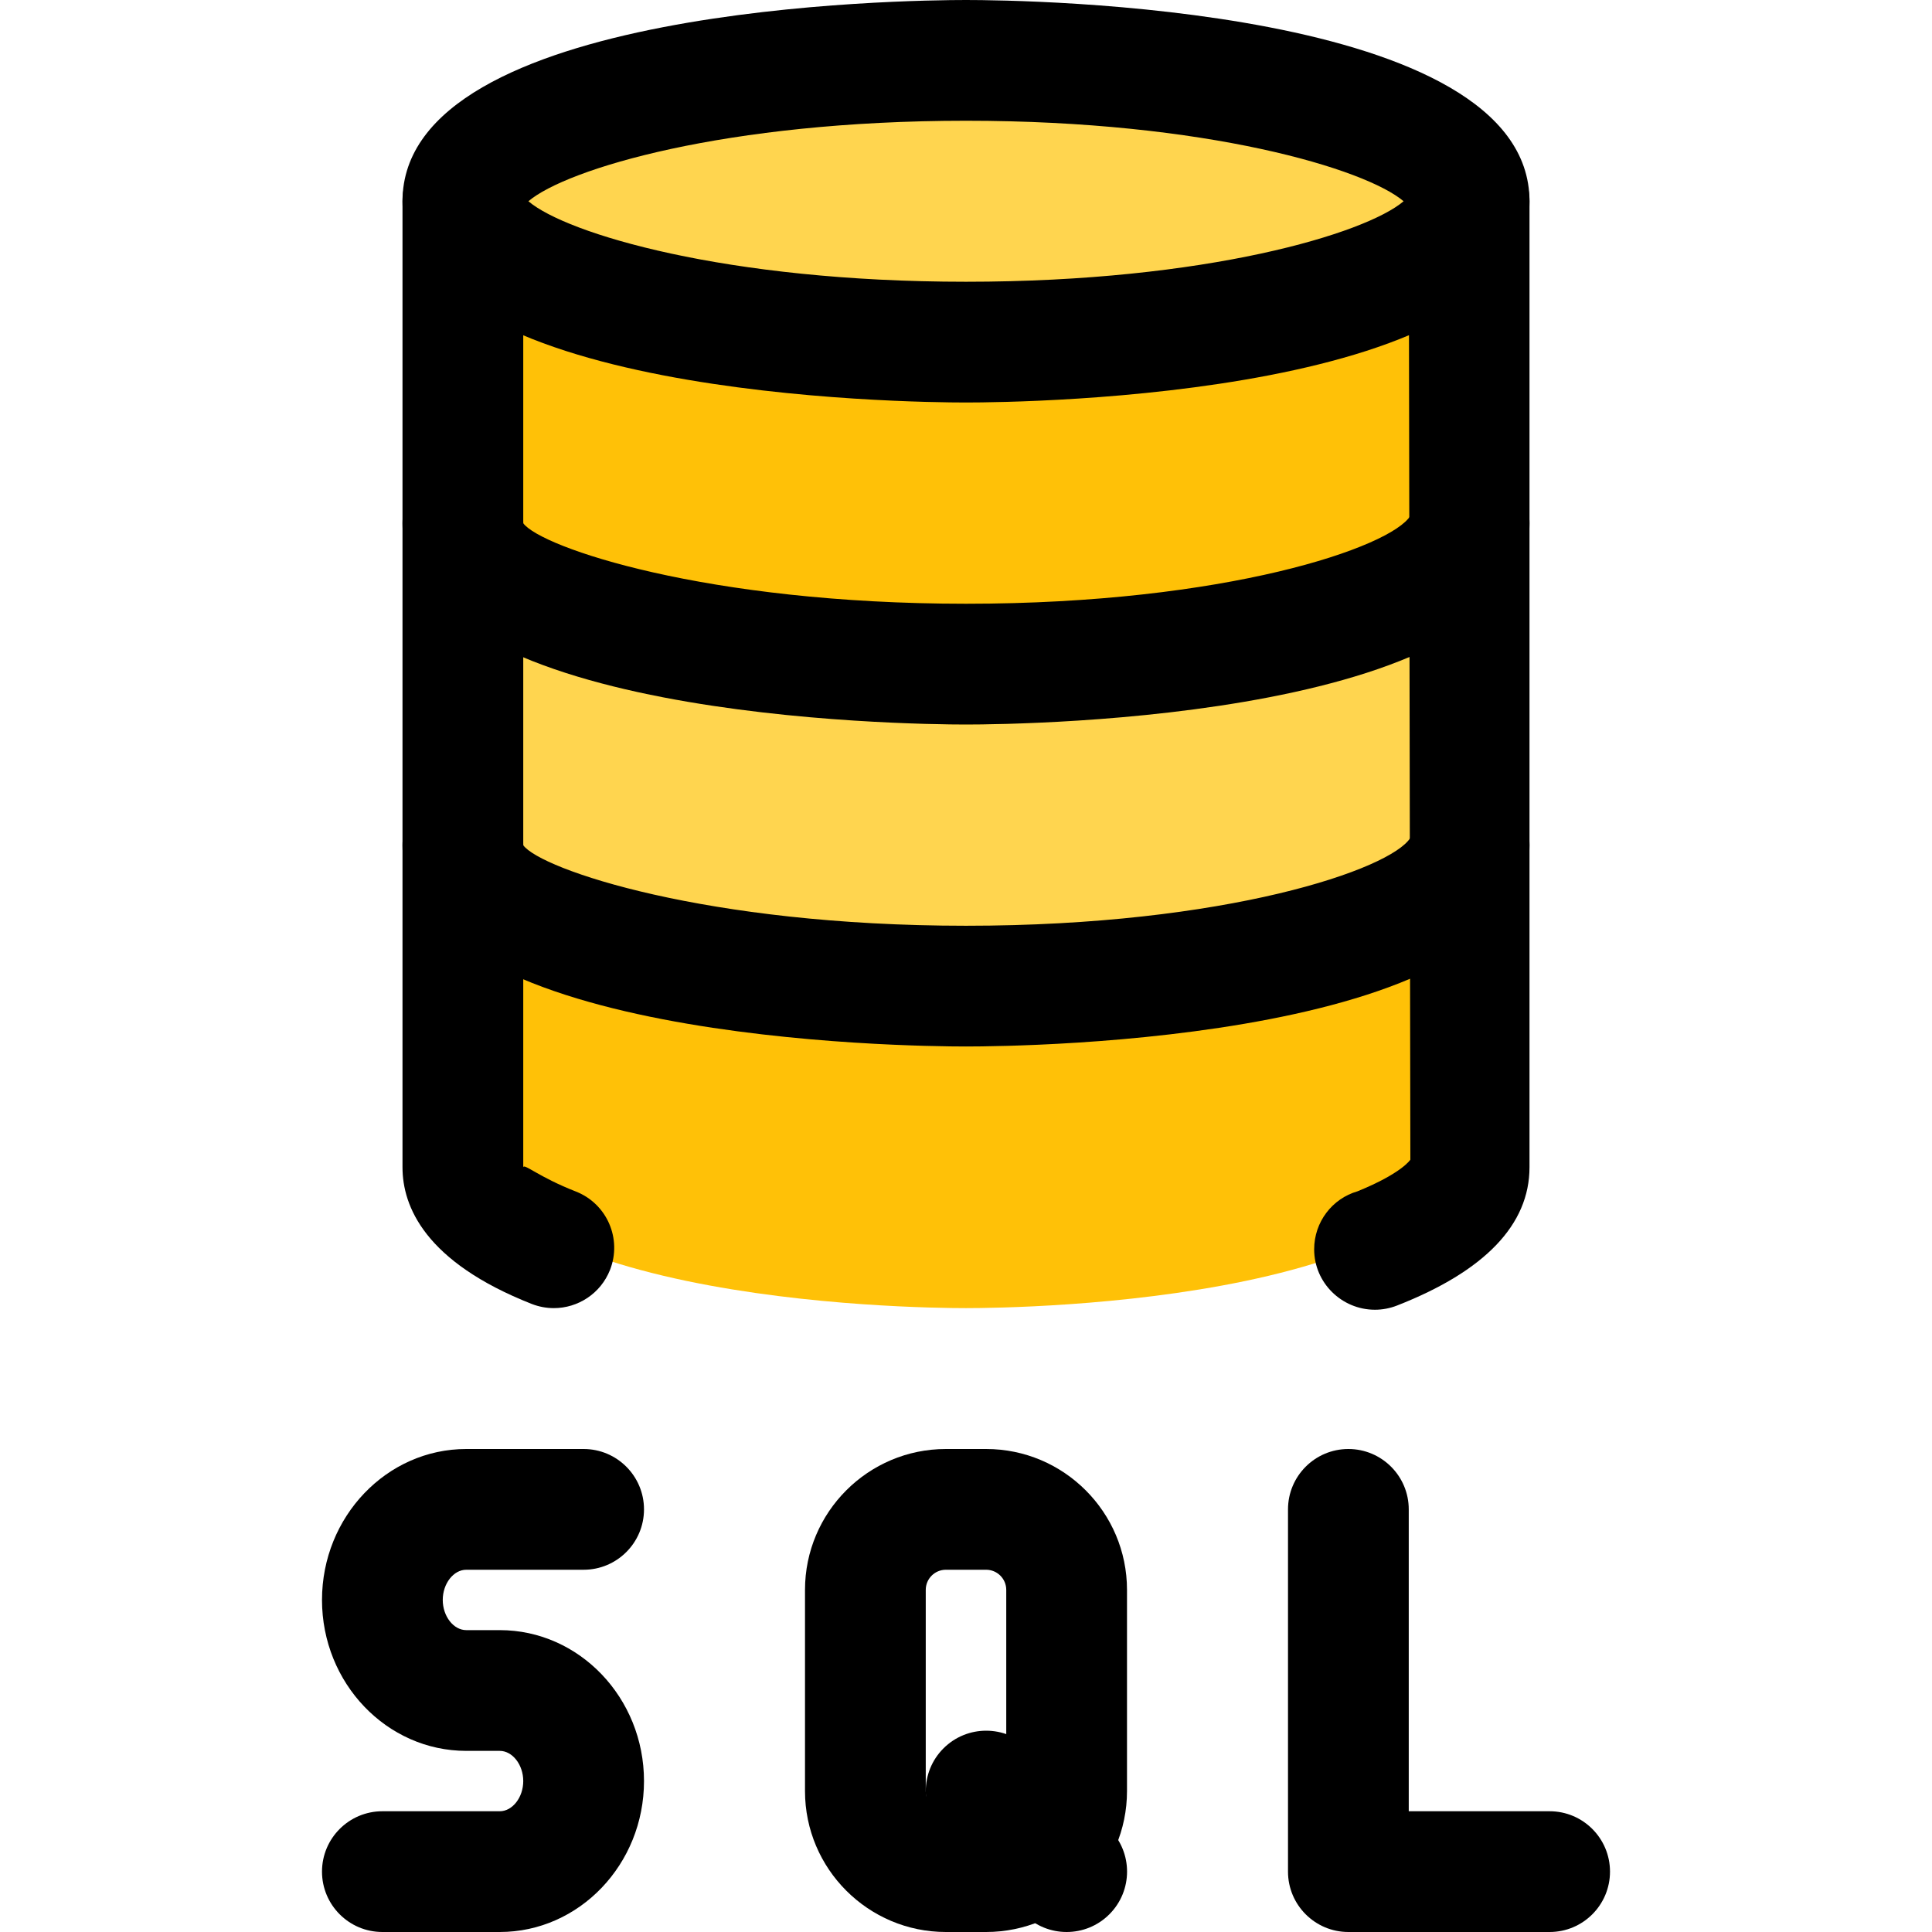
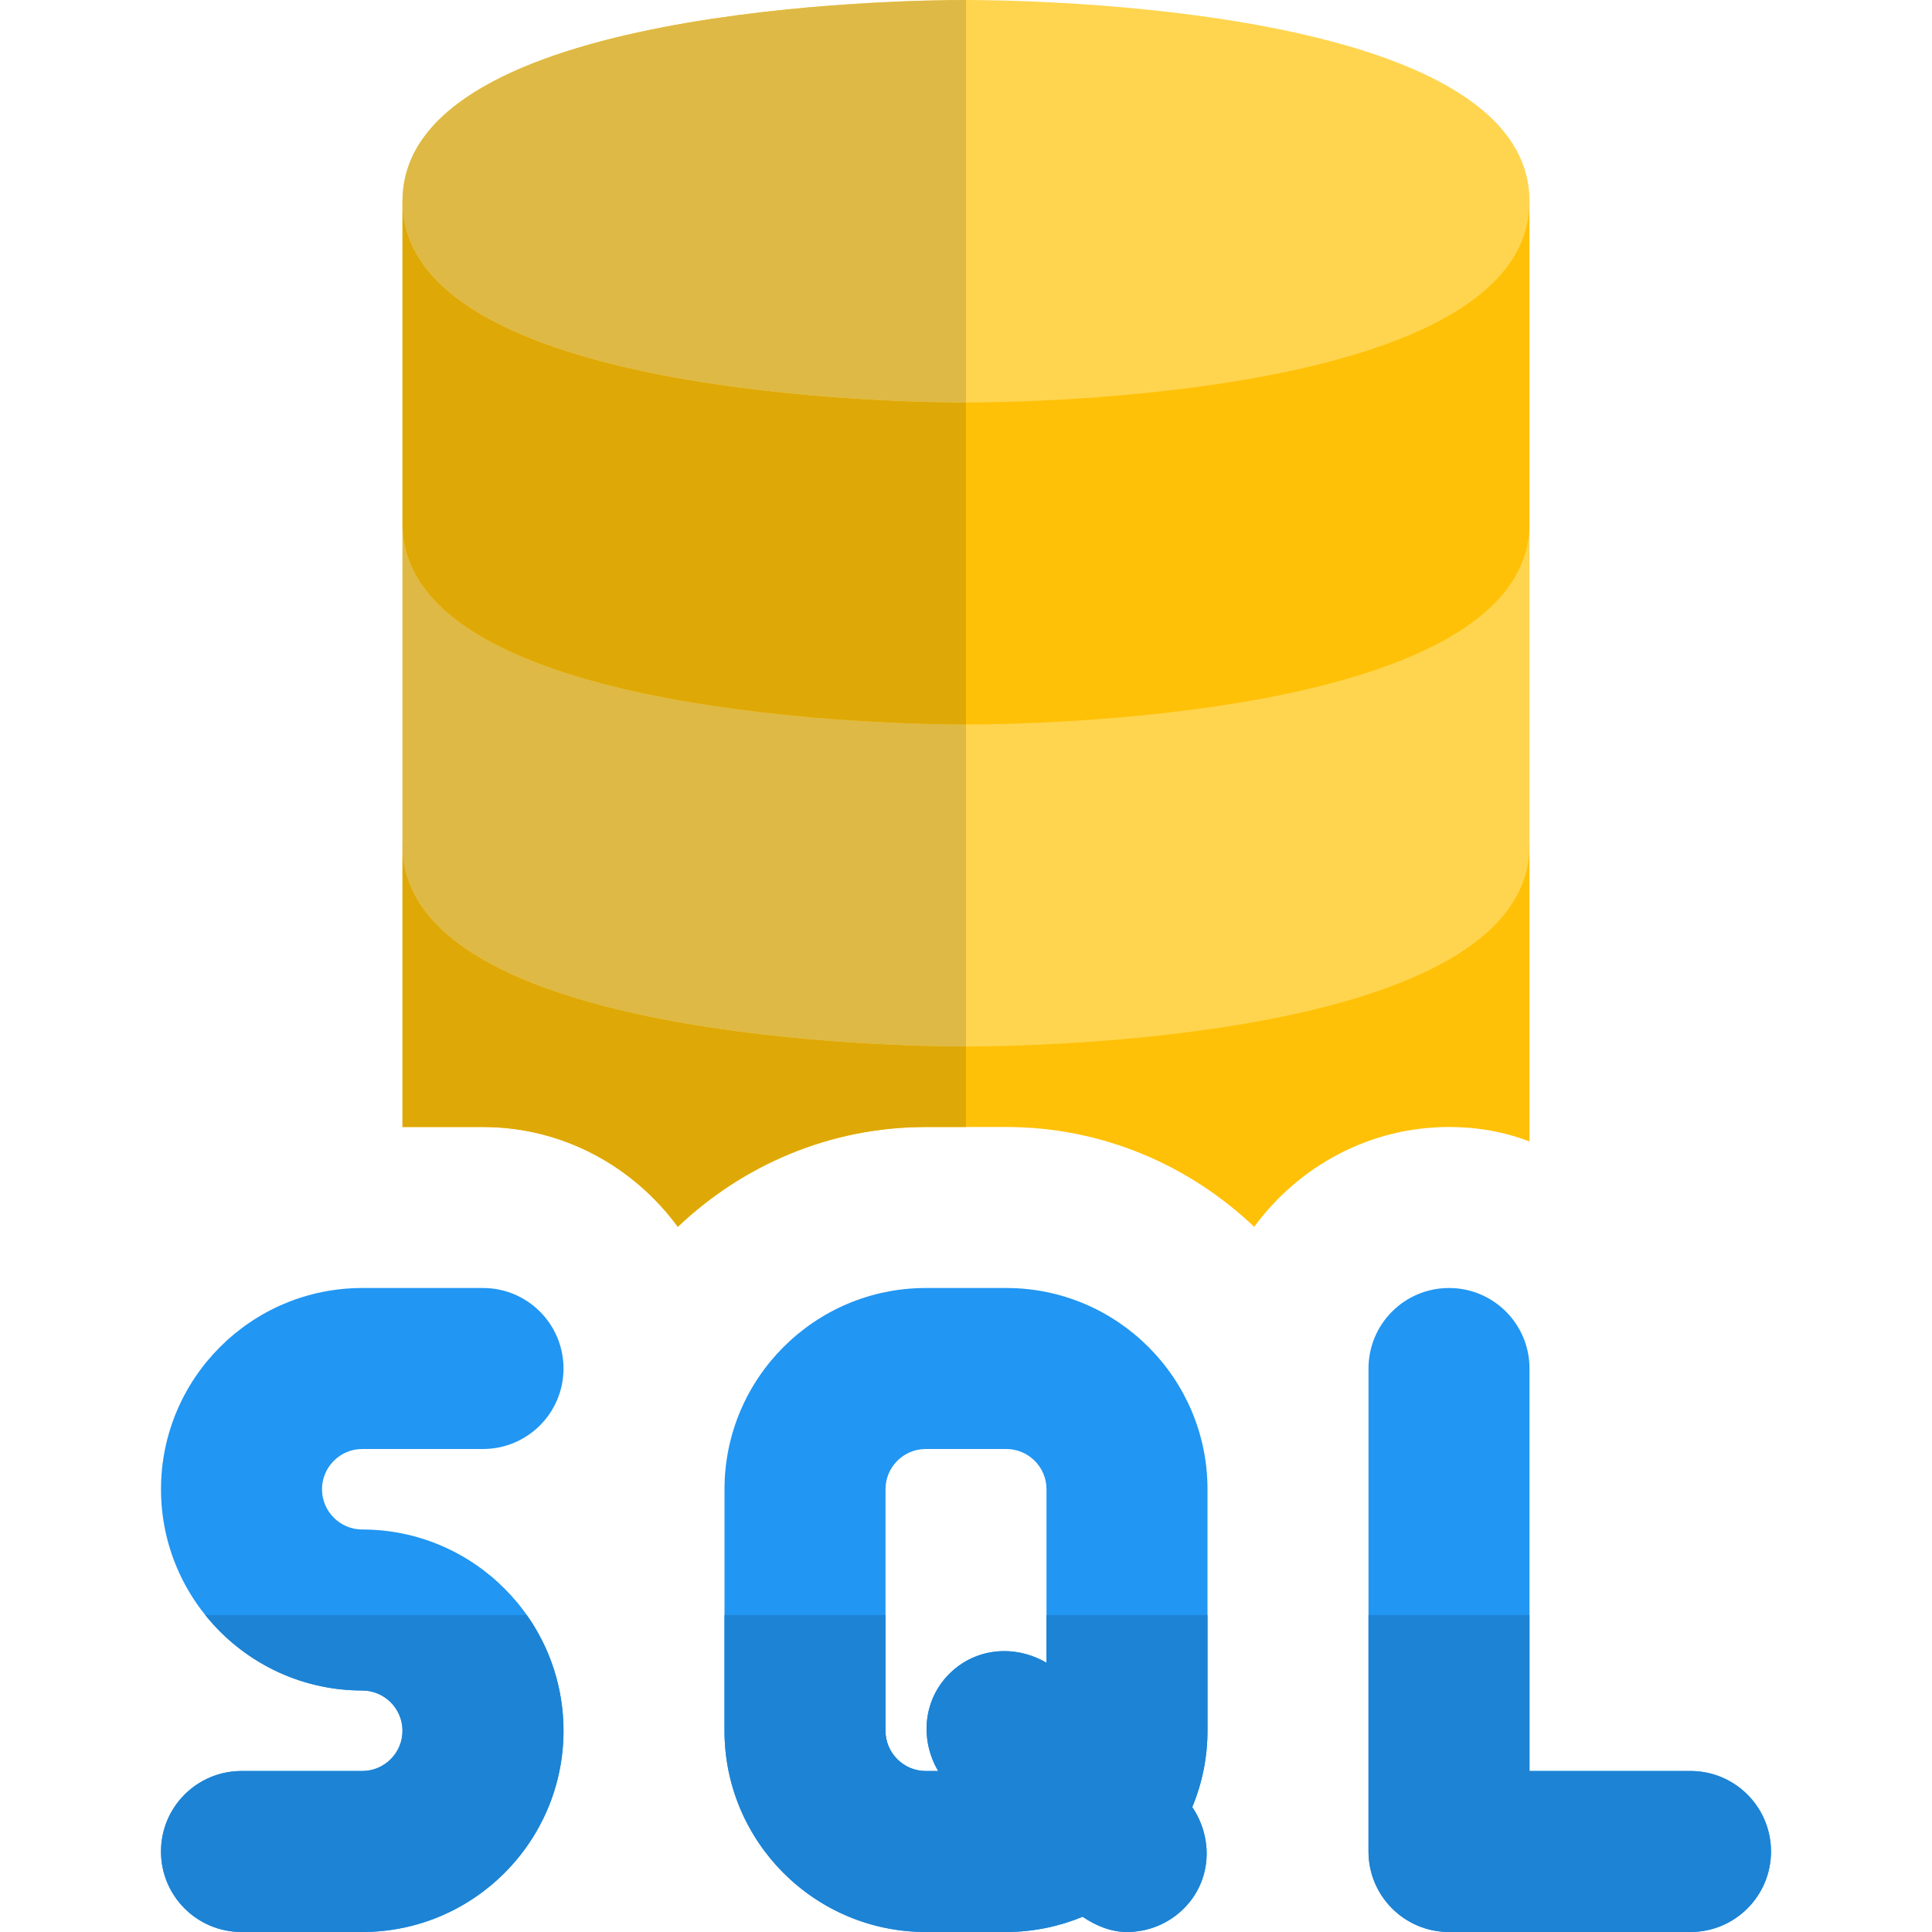
- <svg xmlns="http://www.w3.org/2000/svg" id="_x31__x2C_5" enable-background="new 0 0 24 24" height="512" viewBox="0 0 24 24" width="512">
-   <path d="m12 16.25c-.661 0-6.458-.07-6.458-2.5v-4h12.917v4c-.001 2.43-5.798 2.5-6.459 2.5z" fill="#ffc107" />
-   <path d="m12 13c-.661 0-6.458-.07-6.458-2.5v-4h12.917v4c-.001 2.43-5.798 2.5-6.459 2.5z" fill="#ffd54f" />
-   <path d="m12 9c-.661 0-6.458-.07-6.458-2.5v-4h12.917v4c-.001 2.43-5.798 2.5-6.459 2.5z" fill="#ffc107" />
-   <path d="m12 4.458c-.661 0-6.458-.055-6.458-1.958s5.797-1.958 6.458-1.958 6.458.055 6.458 1.958-5.797 1.958-6.458 1.958z" fill="#ffd54f" />
-   <path d="m12 5c-.717 0-7-.07-7-2.5s6.283-2.5 7-2.5 7 .07 7 2.5-6.283 2.5-7 2.5zm-5.436-2.5c.471.401 2.447 1 5.436 1s4.965-.599 5.436-1c-.471-.401-2.447-1-5.436-1s-4.965.599-5.436 1zm10.957.094h.01z" />
-   <path d="m12 9c-.717 0-7-.07-7-2.5 0-.414.336-.75.75-.75s.75.336.75.75c.219.299 2.268 1 5.5 1s5.281-.701 5.521-1.094c0-.415.325-.703.739-.703.415 0 .74.383.74.797 0 2.43-6.283 2.5-7 2.5z" />
-   <path d="m12 13c-.717 0-7-.07-7-2.5 0-.414.336-.75.75-.75s.75.336.75.75c.219.299 2.268 1 5.5 1s5.281-.701 5.521-1.094c0-.415.325-.703.739-.703.415 0 .74.383.74.797 0 2.43-6.283 2.5-7 2.5z" />
-   <path d="m17.08 16.27c-.414 0-.755-.336-.755-.75 0-.342.226-.631.538-.721.549-.223.656-.391.657-.393l-.02-11.906c0-.414.336-.75.75-.75s.75.336.75.75v12c0 .712-.554 1.291-1.646 1.718-.087.034-.18.052-.274.052z" />
-   <path d="m6.88 16.25c-.092 0-.185-.017-.275-.052-1.327-.523-1.605-1.212-1.605-1.698v-12c0-.414.336-.75.75-.75s.75.336.75.75v12c.009-.051.189.12.655.302.385.152.574.587.423.973-.117.295-.399.475-.698.475z" />
-   <path d="m12.25 24h-.5c-.965 0-1.75-.785-1.75-1.75v-2.5c0-.965.785-1.75 1.75-1.75h.5c.965 0 1.75.785 1.75 1.75v2.5c0 .965-.785 1.75-1.75 1.75zm-.5-4.5c-.138 0-.25.112-.25.25v2.5c0 .138.112.25.25.25h.5c.138 0 .25-.112.25-.25v-2.5c0-.138-.112-.25-.25-.25z" />
-   <path d="m13.25 24c-.192 0-.384-.073-.53-.22l-1-1c-.293-.293-.293-.768 0-1.061s.768-.293 1.061 0l1 1c.293.293.293.768 0 1.061-.147.147-.339.22-.531.22z" />
-   <path d="m6.208 24h-1.458c-.414 0-.75-.336-.75-.75s.336-.75.75-.75h1.458c.158 0 .292-.172.292-.375s-.134-.375-.292-.375h-.416c-.988 0-1.792-.841-1.792-1.875s.804-1.875 1.792-1.875h1.458c.414 0 .75.336.75.75s-.336.75-.75.75h-1.458c-.158 0-.292.172-.292.375s.134.375.292.375h.416c.988 0 1.792.841 1.792 1.875s-.804 1.875-1.792 1.875z" />
-   <path d="m19.25 24h-2.5c-.414 0-.75-.336-.75-.75v-4.5c0-.414.336-.75.75-.75s.75.336.75.75v3.75h1.75c.414 0 .75.336.75.75s-.336.75-.75.75z" />
+ <svg xmlns="http://www.w3.org/2000/svg" id="color" enable-background="new 0 0 24 24" height="512" viewBox="0 0 24 24" width="512">
+   <path d="m5 10.5v3.5h1c.99 0 1.87.49 2.42 1.24.8-.76 1.88-1.24 3.08-1.24h1c1.2 0 2.28.48 3.08 1.24.55-.75 1.43-1.24 2.42-1.24.35 0 .69.06 1 .18v-3.68z" fill="#ffc107" />
+   <path d="m12 13c-.717 0-7-.07-7-2.5v-4h14v4c0 2.43-6.283 2.5-7 2.5z" fill="#ffd54f" />
+   <path d="m12 9c-.717 0-7-.07-7-2.5v-4h14v4c0 2.43-6.283 2.5-7 2.5z" fill="#ffc107" />
+   <path d="m12 5c-.717 0-7-.07-7-2.5 0-2.43 6.283-2.5 7-2.5s7 .07 7 2.5-6.283 2.5-7 2.5z" fill="#ffd54f" />
+   <path d="m5 10.5v3.5h1c.99 0 1.87.49 2.42 1.24.8-.76 1.88-1.24 3.08-1.24h.5v-1c-.717 0-7-.07-7-2.5z" fill="#dea806" />
+   <path d="m5 6.5v4c0 2.43 6.283 2.5 7 2.5v-4c-.717 0-7-.07-7-2.5z" fill="#deb945" />
+   <path d="m5 2.5v4c0 2.43 6.283 2.5 7 2.5v-4c-.717 0-7-.07-7-2.5z" fill="#dea806" />
+   <path d="m12 0c-.717 0-7 .07-7 2.5 0 2.43 6.283 2.5 7 2.5z" fill="#deb945" />
+   <g fill="#2196f3">
+     <path d="m15 18.5c0-1.378-1.121-2.5-2.5-2.5h-1c-1.379 0-2.5 1.122-2.5 2.5v3c0 1.378 1.121 2.5 2.5 2.5h1c.336 0 .656-.069.949-.189.168.114.356.189.551.189.256 0 .512-.098.707-.293.345-.345.367-.869.104-1.258.121-.293.189-.613.189-.949zm-4 3v-3c0-.276.225-.5.5-.5h1c.275 0 .5.224.5.5v2.155c-.384-.226-.878-.192-1.207.138s-.364.824-.138 1.207h-.155c-.275 0-.5-.224-.5-.5z" />
+     <path d="m21 24h-3c-.553 0-1-.448-1-1v-6c0-.552.447-1 1-1s1 .448 1 1v5h2c.553 0 1 .448 1 1s-.447 1-1 1z" />
+     <path d="m4.5 24h-1.5c-.553 0-1-.448-1-1s.447-1 1-1h1.5c.275 0 .5-.224.5-.5s-.225-.5-.5-.5c-1.379 0-2.5-1.122-2.5-2.5s1.121-2.5 2.5-2.5h1.5c.553 0 1 .448 1 1s-.447 1-1 1h-1.5c-.275 0-.5.224-.5.5s.225.5.5.5c1.379 0 2.5 1.122 2.5 2.5s-1.121 2.5-2.5 2.5z" />
+   </g>
+   <path d="m15 20.063h-2v.593c-.162-.095-.344-.145-.525-.145-.247 0-.492.092-.683.282-.329.33-.364.824-.138 1.207h-.154c-.275 0-.5-.224-.5-.5v-1.437h-2v1.437c0 1.378 1.121 2.5 2.5 2.5h1c.336 0 .656-.069.949-.189.168.114.356.189.551.189.256 0 .512-.098.707-.293.345-.345.367-.869.104-1.258.121-.293.189-.613.189-.949z" fill="#1d83d4" />
+   <path d="m19 20.063h-2v2.937c0 .552.447 1 1 1h3c.553 0 1-.448 1-1s-.447-1-1-1h-2z" fill="#1d83d4" />
+   <path d="m6.544 20.063h-3.994c.458.571 1.162.937 1.95.937.275 0 .5.224.5.5s-.225.5-.5.5h-1.5c-.553 0-1 .448-1 1s.447 1 1 1h1.5c1.379 0 2.5-1.122 2.5-2.5 0-.535-.169-1.031-.456-1.437z" fill="#1d83d4" />
</svg>
